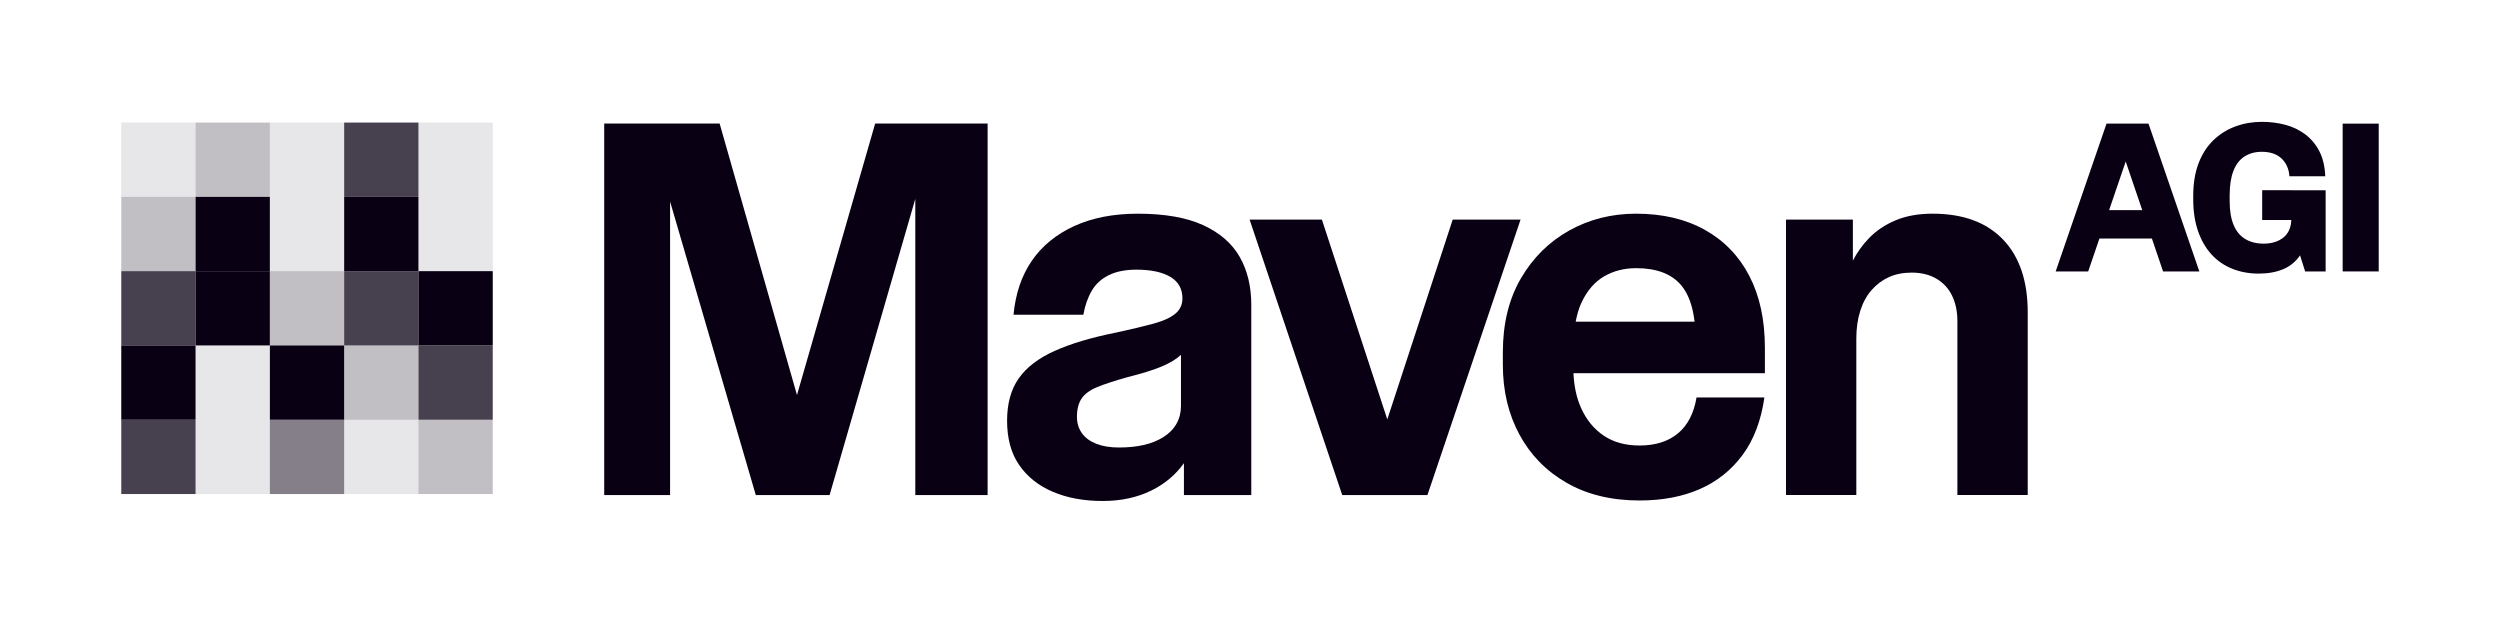
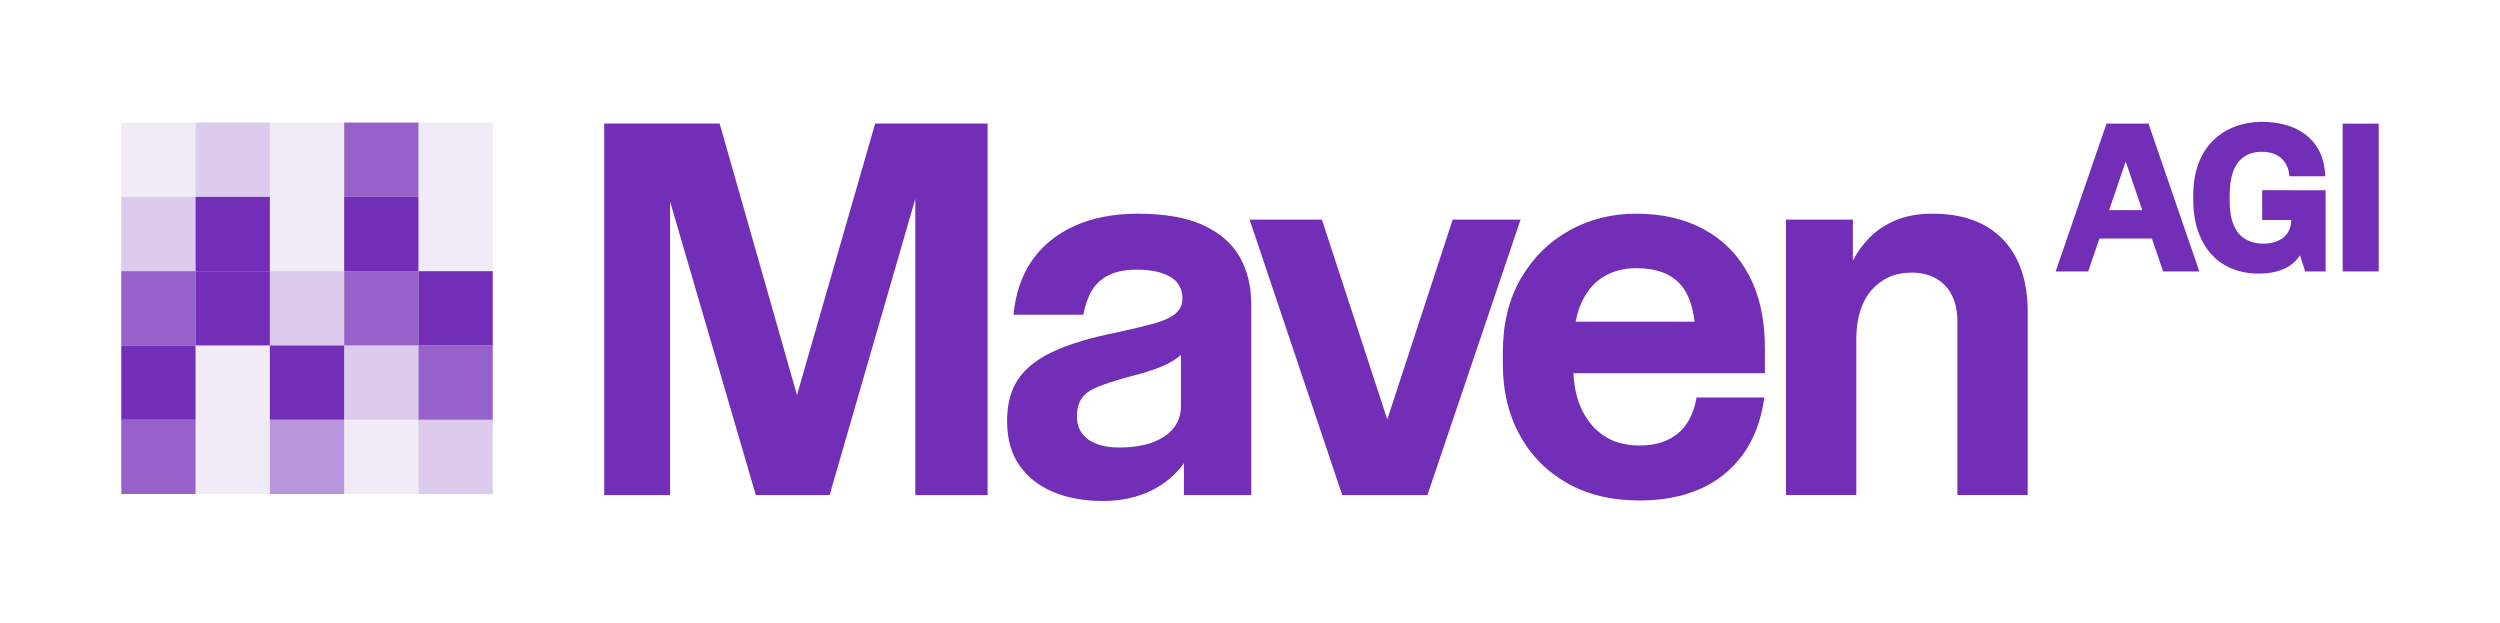
<svg xmlns="http://www.w3.org/2000/svg" id="Layer_1" data-name="Layer 1" viewBox="0 0 252.88 63">
  <defs>
    <style>
      .cls-1 {
        opacity: .75;
      }

      .cls-1, .cls-2, .cls-3, .cls-4, .cls-5 {
-         fill: #0a0014;
+         fill: #732EB8;
      }

      .cls-2 {
        opacity: .5;
      }

      .cls-3 {
        opacity: .25;
      }

      .cls-4 {
        opacity: .1;
      }
    </style>
  </defs>
  <g>
    <polygon class="cls-5" points="92.584 12.494 88.525 12.494 80.616 39.959 72.792 12.494 67.781 12.494 65.476 12.494 61.117 12.494 61.117 50.074 67.781 50.074 67.781 20.388 76.449 50.074 77.703 50.074 83.164 50.074 83.916 50.074 92.584 20.116 92.584 50.074 99.899 50.074 99.899 12.494 94.789 12.494 92.584 12.494" />
    <path class="cls-5" d="M121.686,22.767c-1.688-.769-3.883-1.152-6.59-1.152-2.472,0-4.617.418-6.438,1.252-1.822.836-3.25,2.004-4.285,3.508-1.035,1.503-1.652,3.324-1.854,5.461h7.064c.168-.934.451-1.744.853-2.43.401-.684.978-1.211,1.729-1.578s1.679-.551,2.781-.551c1.47,0,2.613.242,3.433.727.817.484,1.227,1.211,1.227,2.18,0,.635-.242,1.152-.727,1.553s-1.219.734-2.204,1.002-2.247.568-3.783.902c-2.505.5-4.577,1.119-6.213,1.854-1.638.735-2.849,1.662-3.633,2.781-.786,1.119-1.178,2.547-1.178,4.283,0,1.805.409,3.3,1.228,4.485.818,1.187,1.954,2.088,3.407,2.706,1.453.617,3.132.926,5.036.926,1.836,0,3.474-.35,4.91-1.052,1.371-.67,2.468-1.599,3.307-2.771v3.222h6.814v-19.241c0-1.87-.393-3.49-1.178-4.859-.785-1.37-2.021-2.438-3.707-3.207ZM119.006,42.859c-.301.535-.744.986-1.328,1.354-.585.367-1.253.635-2.005.802-.751.167-1.578.251-2.479.251s-1.671-.126-2.306-.377c-.635-.25-1.119-.608-1.452-1.076-.335-.468-.501-1.02-.501-1.654,0-.768.158-1.386.476-1.854s.843-.852,1.579-1.152c.734-.301,1.753-.635,3.056-1.002,1.47-.367,2.622-.727,3.458-1.078.834-.351,1.485-.742,1.953-1.178v5.162c0,.668-.15,1.27-.45,1.803Z" />
    <polygon class="cls-5" points="146.943 22.215 140.328 42.425 133.714 22.215 126.4 22.215 135.769 50.074 138.776 50.074 141.431 50.074 144.388 50.074 153.808 22.215 146.943 22.215" />
    <path class="cls-5" d="M172.435,23.242c-1.954-1.085-4.268-1.628-6.94-1.628-2.472,0-4.727.568-6.764,1.703-2.038,1.136-3.666,2.748-4.885,4.836-1.221,2.088-1.83,4.584-1.83,7.49v1.252c0,2.641.56,4.995,1.68,7.066,1.118,2.07,2.713,3.699,4.785,4.885,2.07,1.186,4.525,1.779,7.365,1.779,2.305,0,4.334-.385,6.088-1.152,1.754-.769,3.198-1.922,4.334-3.458,1.135-1.536,1.871-3.474,2.205-5.812h-6.865c-.268,1.604-.894,2.814-1.879,3.633-.985.819-2.279,1.228-3.883,1.228-1.438,0-2.648-.334-3.633-1.002-.986-.668-1.746-1.595-2.279-2.781-.465-1.03-.715-2.213-.776-3.532h19.365v-2.556c0-2.839-.526-5.27-1.578-7.291-1.052-2.02-2.556-3.573-4.51-4.659ZM162.263,27.952c.952-.551,2.029-.826,3.231-.826,2.071,0,3.592.576,4.561,1.729.719.855,1.169,2.083,1.355,3.683h-12.028c.141-.738.337-1.396.601-1.954.568-1.203,1.328-2.08,2.28-2.631Z" />
    <path class="cls-5" d="M195.489,21.614c-1.437,0-2.689.225-3.758.676-1.069.451-1.971,1.061-2.705,1.829-.658.687-1.187,1.437-1.604,2.243v-4.148h-6.765v27.859h7.114v-15.833c0-1.035.134-1.971.401-2.807.267-.834.651-1.536,1.153-2.104.5-.567,1.084-1.002,1.753-1.303.668-.301,1.437-.451,2.306-.451.968,0,1.803.21,2.505.626.701.418,1.228.995,1.578,1.729.351.735.526,1.587.526,2.556v17.587h7.115v-18.489c0-3.174-.836-5.629-2.506-7.365s-4.042-2.605-7.115-2.605Z" />
    <path class="cls-5" d="M216.328,12.505h-3.249l-5.143,14.951h3.289l1.136-3.329h5.307l1.132,3.329h3.668l-5.143-14.951h-.997ZM213.341,21.256l1.679-4.919,1.672,4.919h-3.351Z" />
    <path class="cls-5" d="M231.774,19.242h-2.95v3.01h2.943c-.009.353-.069.677-.192.967-.133.312-.322.571-.568.778-.246.205-.538.365-.877.478-.339.113-.721.17-1.147.17-.731,0-1.356-.157-1.873-.469-.519-.311-.911-.788-1.177-1.425-.265-.639-.398-1.442-.398-2.412v-.598c0-.984.126-1.801.379-2.453.252-.65.625-1.136,1.116-1.455.492-.319,1.077-.478,1.755-.478.411,0,.78.053,1.106.159.326.106.608.265.848.478.239.213.432.473.578.778s.233.657.259,1.057h3.628c-.04-.997-.239-1.841-.598-2.532-.358-.691-.834-1.259-1.425-1.704-.591-.445-1.263-.768-2.013-.967-.751-.199-1.545-.299-2.382-.299-.944,0-1.838.157-2.681.468-.844.313-1.585.778-2.223,1.396-.638.618-1.136,1.395-1.495,2.333-.358.936-.538,2.036-.538,3.299v.319c0,1.223.163,2.302.488,3.24.326.937.78,1.725,1.365,2.362.585.639,1.286,1.12,2.103,1.446.818.326,1.704.488,2.661.488s1.795-.153,2.512-.458c.688-.293,1.244-.759,1.675-1.388l.517,1.627h2.073v-8.213h-3.469Z" />
    <rect class="cls-5" x="236.965" y="12.505" width="3.647" height="14.951" />
  </g>
  <g>
    <rect class="cls-4" x="12.267" y="12.397" width="7.515" height="7.515" />
    <rect class="cls-3" x="19.782" y="12.397" width="7.515" height="7.515" />
    <rect class="cls-4" x="27.298" y="12.397" width="7.515" height="7.515" />
    <rect class="cls-4" x="42.328" y="12.397" width="7.515" height="7.515" />
    <rect class="cls-1" x="34.813" y="12.397" width="7.515" height="7.515" />
    <rect class="cls-5" x="19.782" y="19.912" width="7.515" height="7.515" />
    <rect class="cls-4" x="27.298" y="19.912" width="7.515" height="7.515" />
    <rect class="cls-5" x="34.813" y="19.912" width="7.515" height="7.515" />
    <rect class="cls-3" x="12.267" y="19.912" width="7.515" height="7.515" />
    <rect class="cls-4" x="42.328" y="19.912" width="7.515" height="7.515" />
    <rect class="cls-1" x="12.267" y="27.428" width="7.515" height="7.515" />
    <rect class="cls-5" x="19.782" y="27.428" width="7.515" height="7.515" />
    <rect class="cls-3" x="27.298" y="27.428" width="7.515" height="7.515" />
    <rect class="cls-5" x="42.328" y="27.428" width="7.515" height="7.515" />
    <rect class="cls-1" x="34.813" y="27.428" width="7.515" height="7.515" />
    <rect class="cls-1" x="12.267" y="42.458" width="7.515" height="7.515" />
    <rect class="cls-4" x="19.782" y="42.458" width="7.515" height="7.515" />
    <rect class="cls-2" x="27.298" y="42.458" width="7.515" height="7.515" />
    <rect class="cls-3" x="42.328" y="42.458" width="7.515" height="7.515" />
    <rect class="cls-4" x="34.813" y="42.458" width="7.515" height="7.515" />
    <rect class="cls-4" x="19.782" y="34.943" width="7.515" height="7.515" />
    <rect class="cls-5" x="27.298" y="34.943" width="7.515" height="7.515" />
    <rect class="cls-3" x="34.813" y="34.943" width="7.515" height="7.515" />
    <rect class="cls-5" x="12.267" y="34.943" width="7.515" height="7.515" />
    <rect class="cls-1" x="42.328" y="34.943" width="7.515" height="7.515" />
  </g>
</svg>
